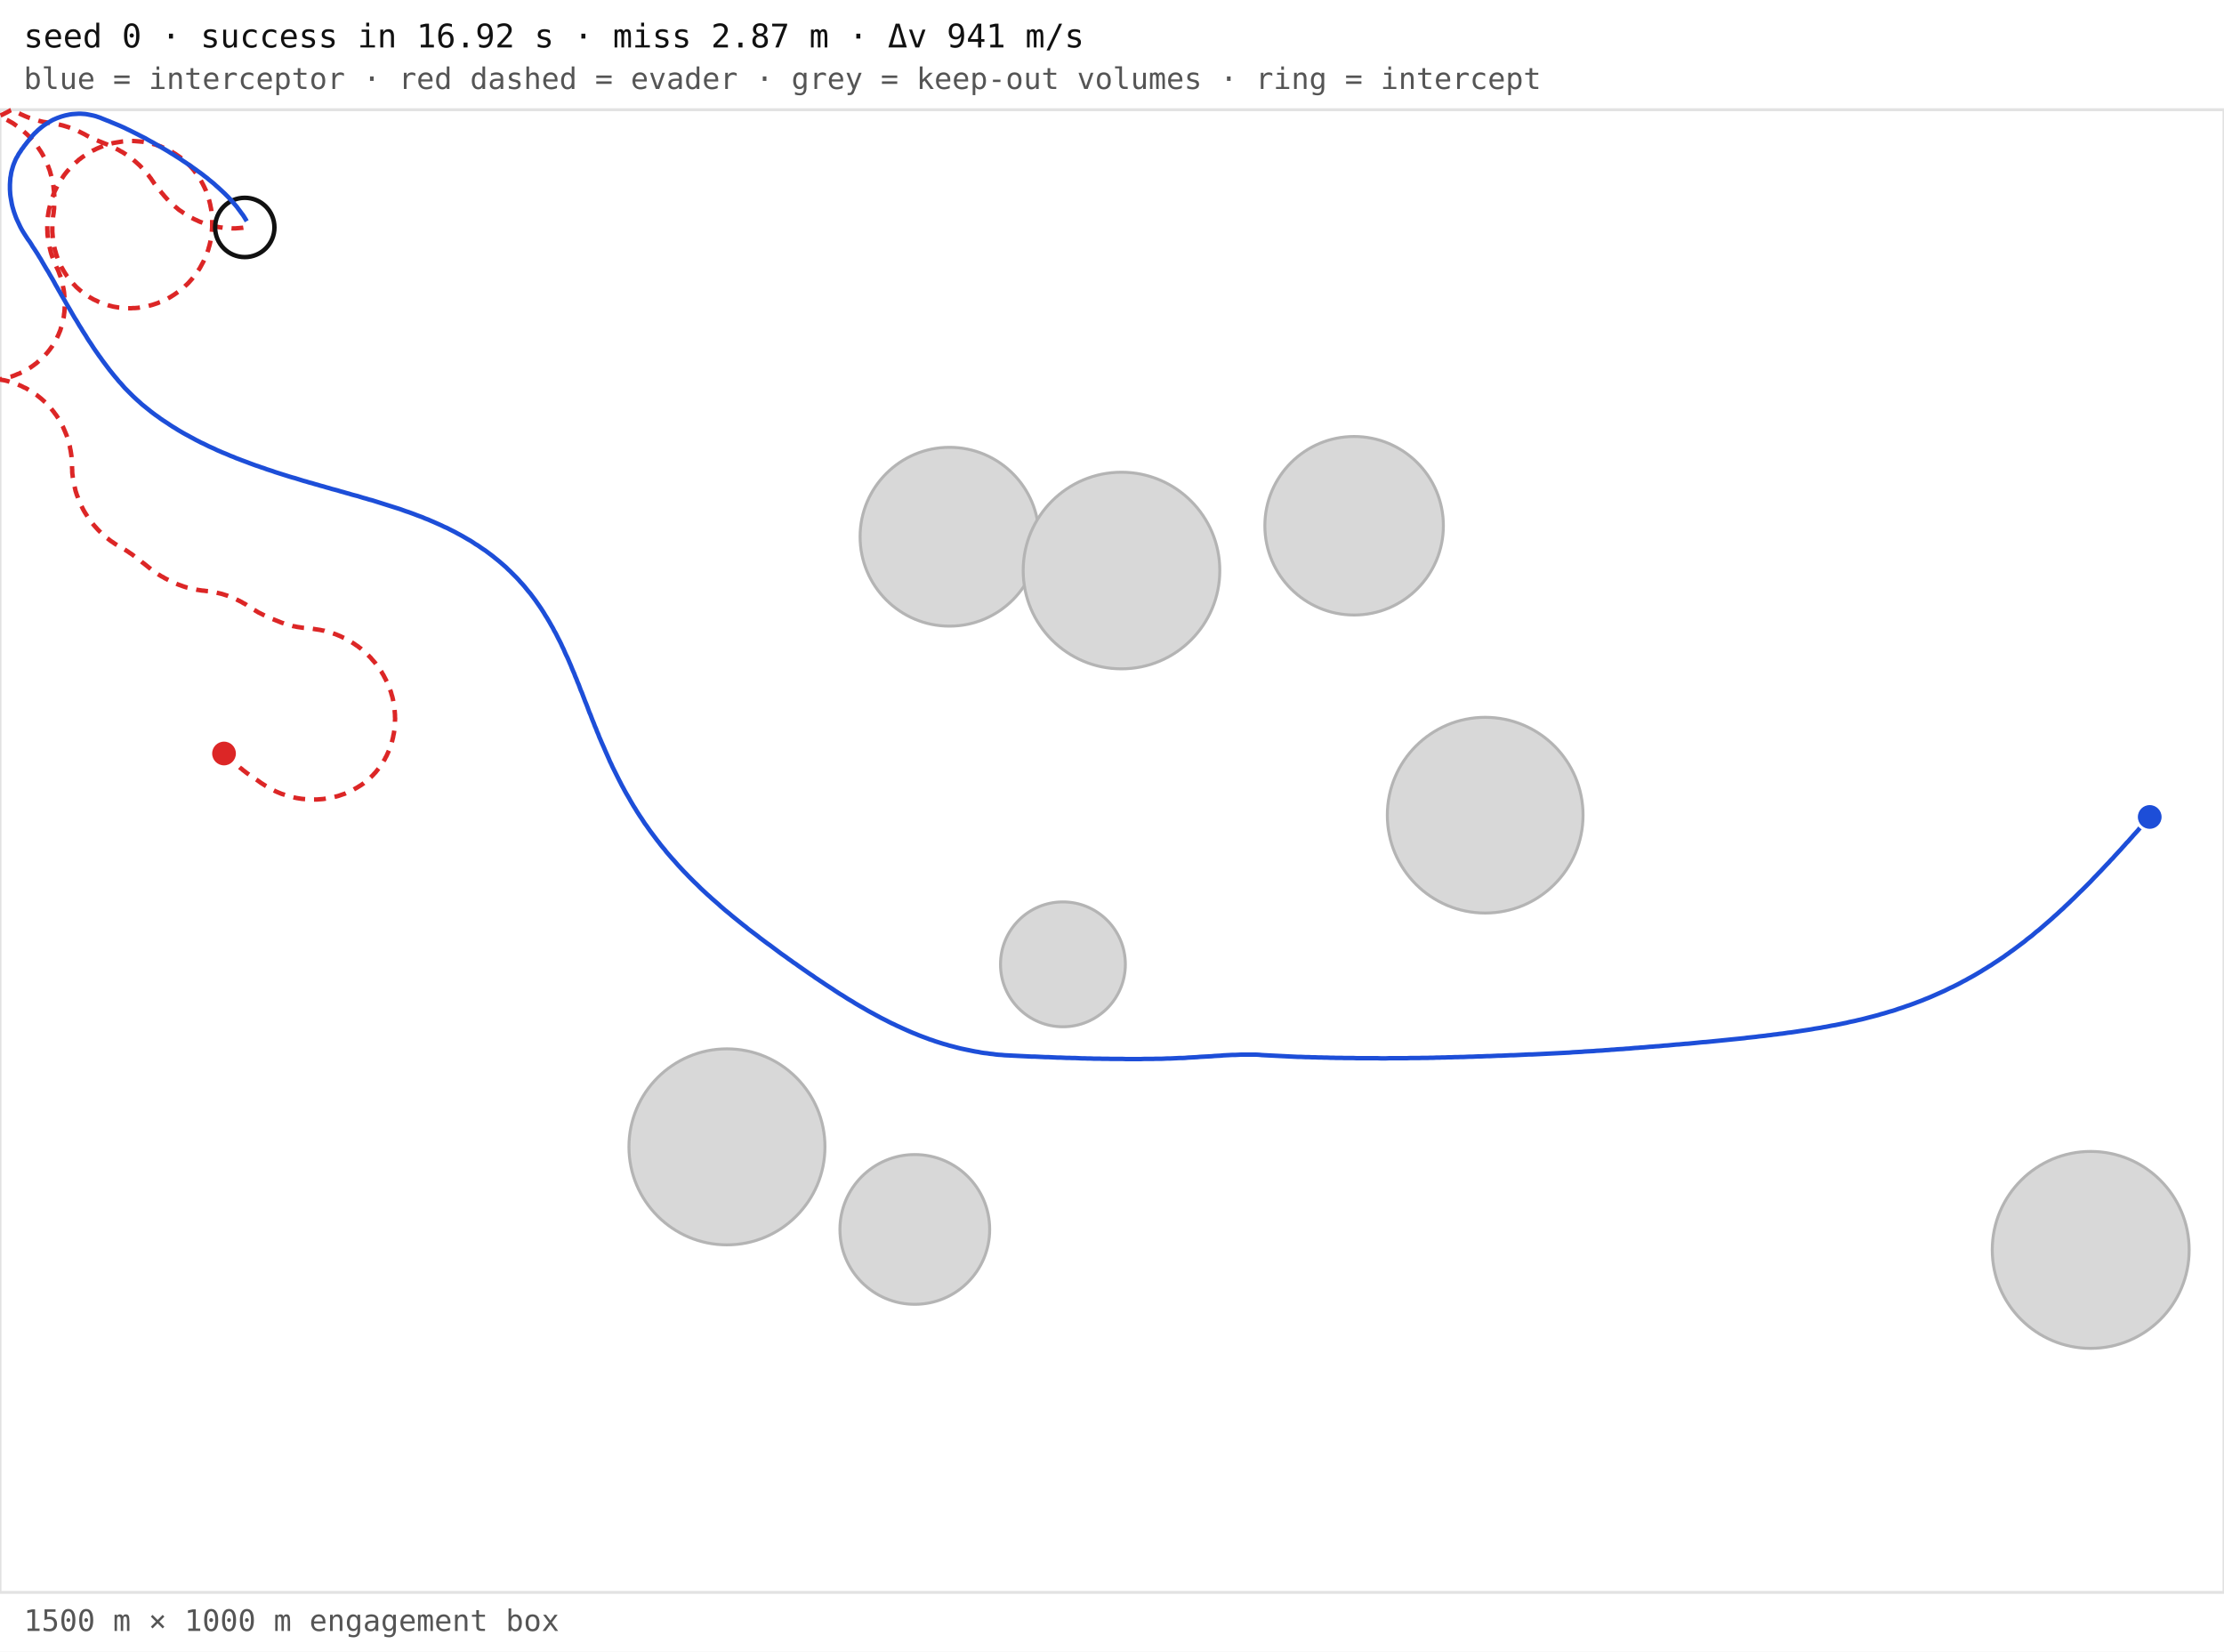
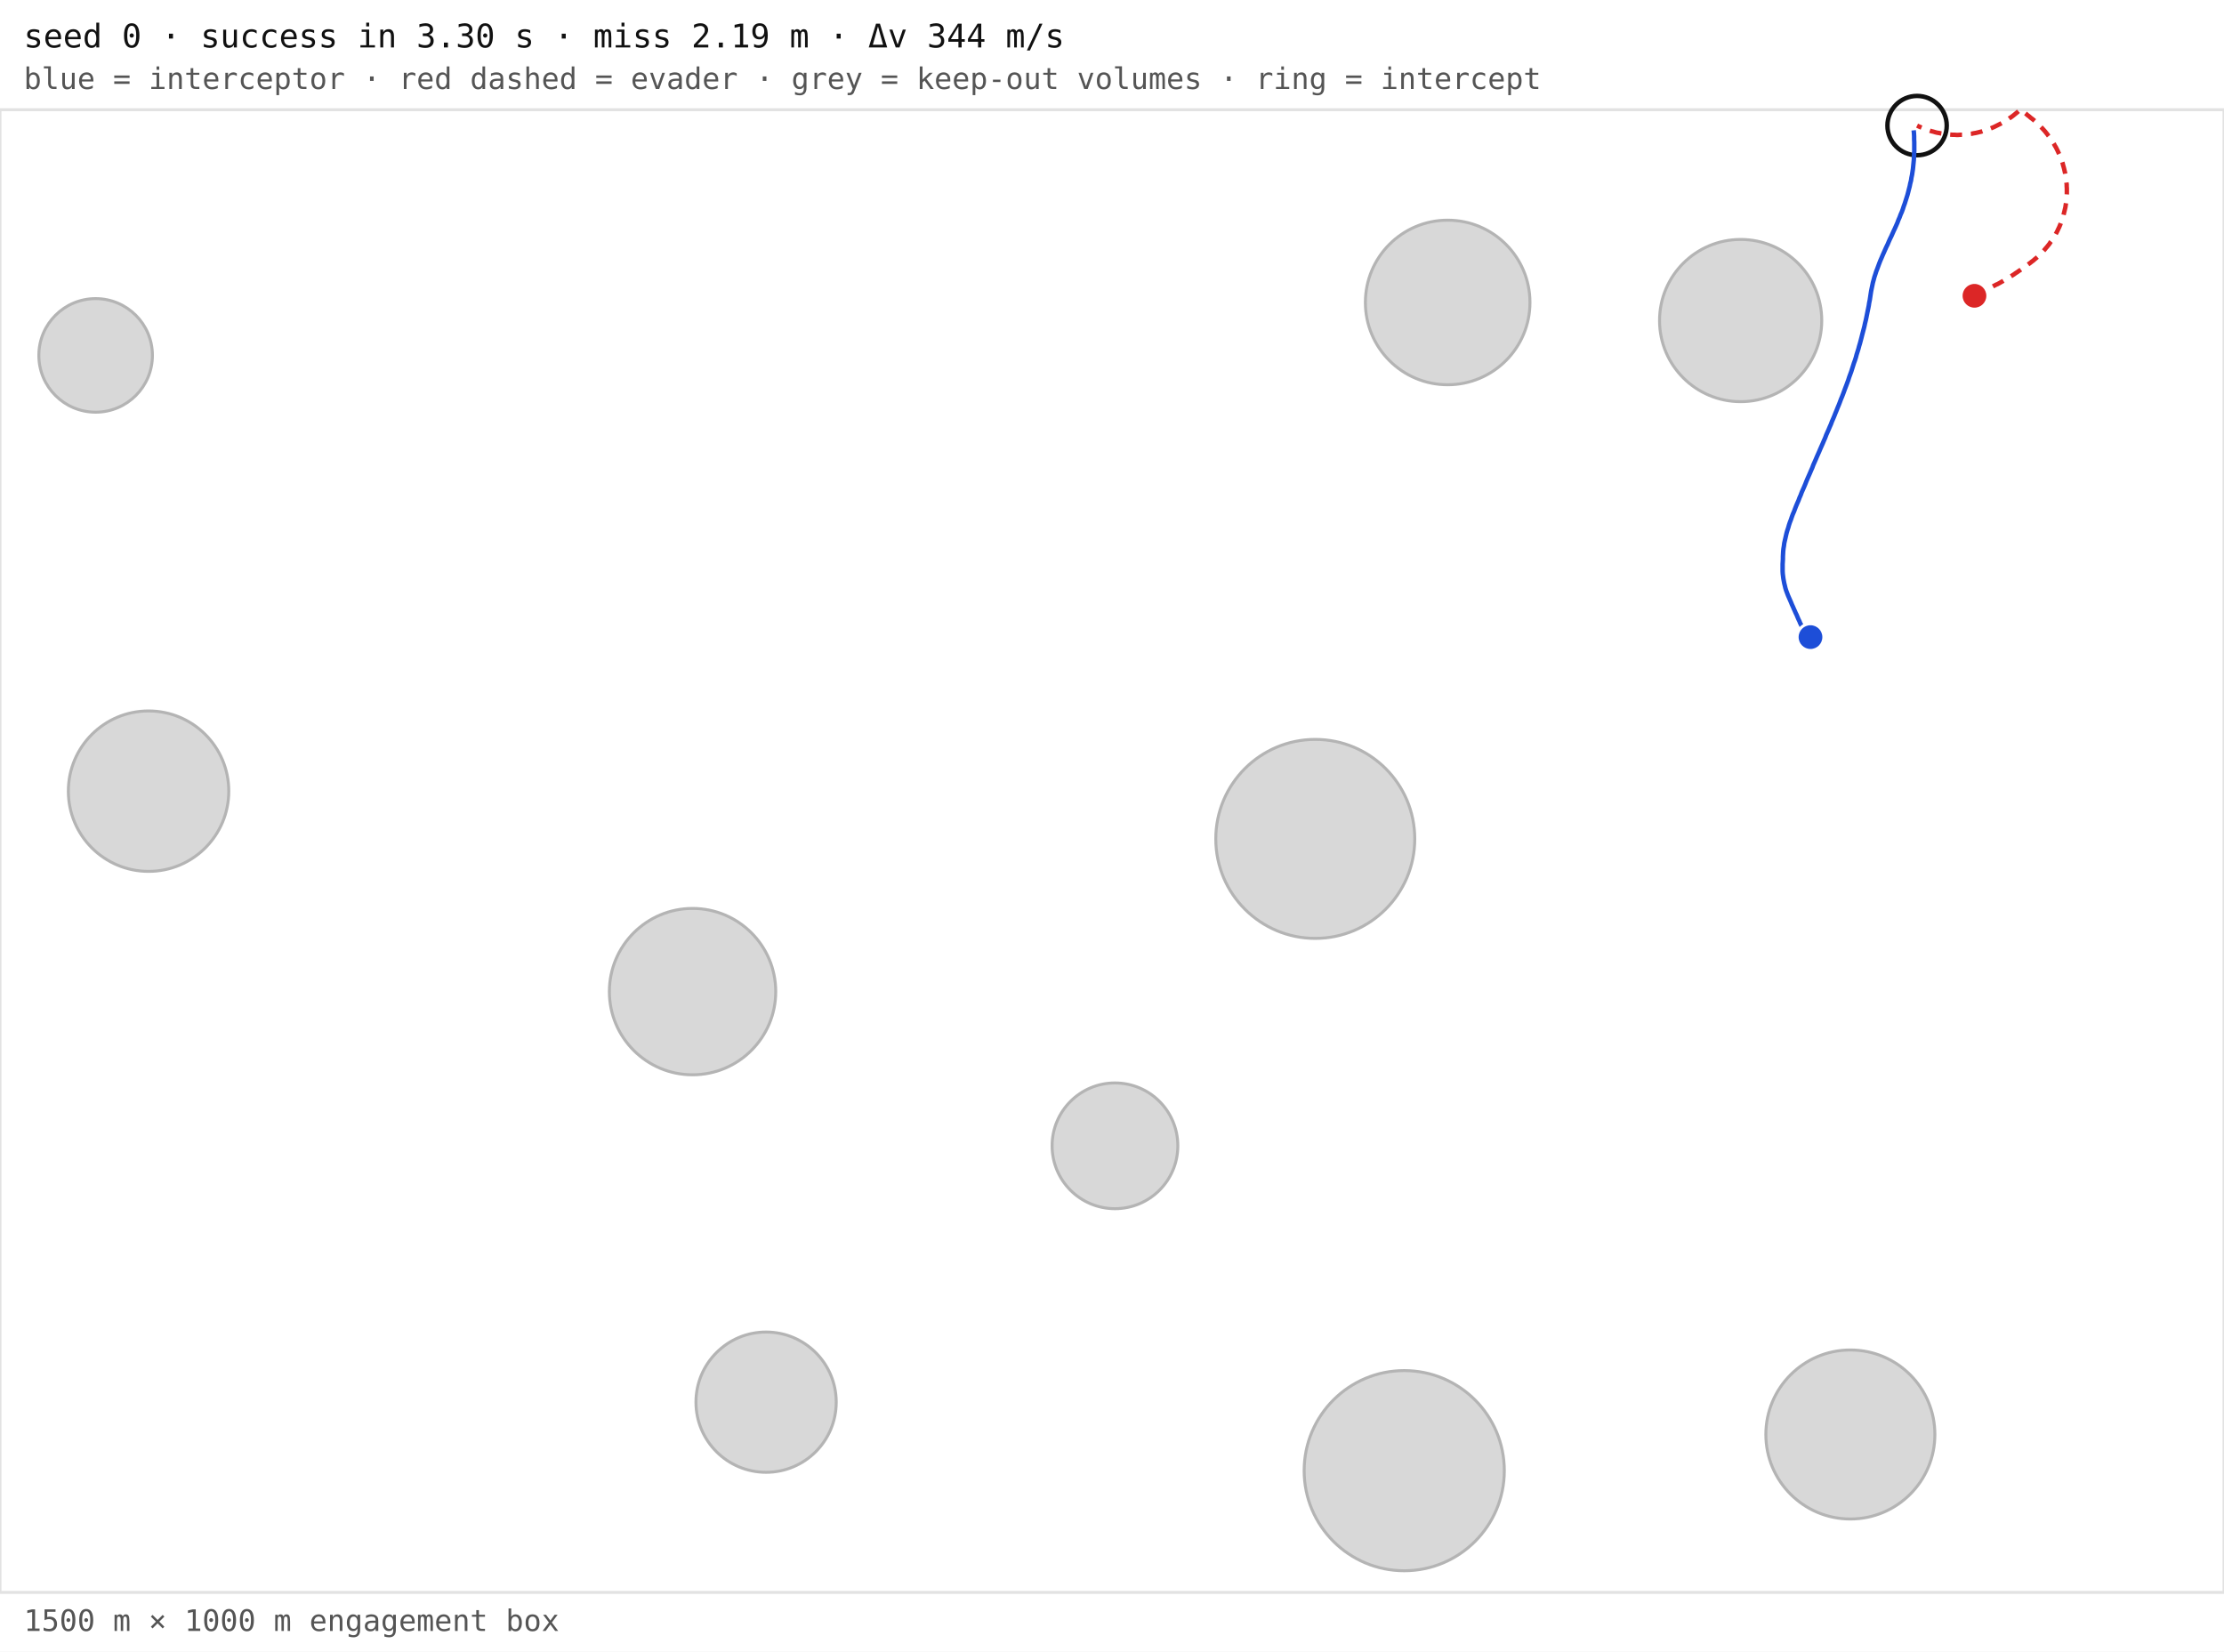
<svg xmlns="http://www.w3.org/2000/svg" viewBox="0 0 1500 1114" width="1500" height="1114" role="img">
  <rect width="1500" height="1114" fill="#ffffff" />
-   <text font-family="ui-monospace, SFMono-Regular, Menlo, Consolas, monospace" font-size="22" fill="#111111" x="16" y="32">seed 0 · success in 16.92 s · miss 2.87 m · Δv 941 m/s</text>
+   <text font-family="ui-monospace, SFMono-Regular, Menlo, Consolas, monospace" font-size="22" fill="#111111" x="16" y="32">seed 0 · success in 3.30 s · miss 2.19 m · Δv 344 m/s</text>
  <text font-family="ui-monospace, SFMono-Regular, Menlo, Consolas, monospace" font-size="20" fill="#555555" x="16" y="60">blue = interceptor · red dashed = evader · grey = keep-out volumes · ring = intercept</text>
  <text font-family="ui-monospace, SFMono-Regular, Menlo, Consolas, monospace" font-size="20" fill="#555555" x="16" y="1100">1500 m × 1000 m engagement box</text>
  <g transform="translate(0 74)">
    <rect width="1500" height="1000" fill="#ffffff" stroke="#e2e2e2" stroke-width="2" />
-     <circle fill="#d8d8d8" stroke="#b4b4b4" stroke-width="2" cx="640.4" cy="288.0" r="60.3" />
-     <circle fill="#d8d8d8" stroke="#b4b4b4" stroke-width="2" cx="617.0" cy="755.2" r="50.5" />
-     <circle fill="#d8d8d8" stroke="#b4b4b4" stroke-width="2" cx="716.9" cy="576.4" r="42.1" />
-     <circle fill="#d8d8d8" stroke="#b4b4b4" stroke-width="2" cx="756.4" cy="310.8" r="66.3" />
-     <circle fill="#d8d8d8" stroke="#b4b4b4" stroke-width="2" cx="913.3" cy="280.6" r="60.2" />
-     <circle fill="#d8d8d8" stroke="#b4b4b4" stroke-width="2" cx="1410.1" cy="769.0" r="66.4" />
-     <circle fill="#d8d8d8" stroke="#b4b4b4" stroke-width="2" cx="490.3" cy="699.5" r="66.1" />
-     <circle fill="#d8d8d8" stroke="#b4b4b4" stroke-width="2" cx="1001.7" cy="475.8" r="66.0" />
-     <polyline fill="none" stroke="#dc2626" stroke-width="3" stroke-dasharray="8 6" points="151.1,434.2 152.0,435.0 153.0,435.8 154.0,436.7 155.0,437.6 156.0,438.4 157.0,439.3 158.0,440.2 159.0,441.1 159.9,442.0 160.9,442.9 161.9,443.8 163.0,444.6 164.0,445.5 165.1,446.3 166.1,447.1 167.2,447.9 168.3,448.7 169.4,449.4 170.5,450.2 171.6,451.0 172.7,451.7 173.8,452.4 174.9,453.2 176.0,454.0 177.1,454.7 178.2,455.4 179.3,456.1 180.5,456.8 181.6,457.5 182.8,458.1 183.9,458.7 185.1,459.3 186.3,459.9 187.5,460.4 188.7,460.9 189.9,461.4 191.2,461.8 192.4,462.2 193.6,462.6 194.9,463.0 196.1,463.3 197.4,463.6 198.6,463.9 199.9,464.2 201.1,464.4 202.4,464.6 203.7,464.8 205.0,464.9 206.3,465.0 207.6,465.1 208.9,465.2 210.1,465.2 211.4,465.2 212.7,465.2 214.0,465.2 215.3,465.1 216.6,465.0 217.9,464.9 219.2,464.7 220.4,464.5 221.7,464.3 223.0,464.1 224.2,463.8 225.4,463.5 226.7,463.2 227.9,462.9 229.1,462.5 230.2,462.1 231.4,461.7 232.6,461.3 233.7,460.8 234.9,460.3 236.0,459.8 237.1,459.3 238.2,458.7 239.2,458.1 240.3,457.5 241.3,456.9 242.4,456.2 243.4,455.6 244.4,454.9 245.4,454.2 246.3,453.4 247.3,452.7 248.2,451.9 249.1,451.1 250.0,450.3 250.8,449.5 251.7,448.6 252.5,447.7 253.3,446.9 254.0,446.0 254.8,445.0 255.5,444.1 256.2,443.1 256.9,442.2 257.6,441.2 258.2,440.2 258.8,439.2 259.5,438.1 260.0,437.0 260.6,436.0 261.1,434.9 261.6,433.8 262.1,432.7 262.6,431.5 263.0,430.4 263.4,429.2 263.8,428.1 264.2,426.9 264.5,425.7 264.8,424.5 265.1,423.3 265.3,422.1 265.6,420.8 265.8,419.6 266.0,418.3 266.1,417.1 266.2,415.8 266.3,414.5 266.4,413.3 266.4,412.0 266.5,410.7 266.4,409.4 266.4,408.2 266.3,406.9 266.2,405.6 266.1,404.4 266.0,403.1 265.8,401.8 265.6,400.6 265.3,399.3 265.1,398.1 264.8,396.8 264.5,395.6 264.1,394.4 263.8,393.2 263.4,392.0 262.9,390.7 262.5,389.5 262.0,388.3 261.5,387.2 261.0,386.0 260.4,384.8 259.8,383.6 259.2,382.5 258.6,381.3 257.9,380.2 257.3,379.1 256.5,378.0 255.8,376.9 255.1,375.8 254.3,374.8 253.5,373.7 252.7,372.7 251.8,371.7 250.9,370.7 250.1,369.7 249.2,368.8 248.2,367.8 247.3,366.9 246.3,366.0 245.3,365.1 244.3,364.3 243.3,363.4 242.2,362.6 241.2,361.8 240.1,361.1 239.0,360.3 237.9,359.6 236.8,358.9 235.7,358.2 234.5,357.6 233.4,356.9 232.2,356.3 231.0,355.8 229.8,355.2 228.6,354.7 227.4,354.2 226.2,353.7 224.9,353.3 223.7,352.9 222.5,352.5 221.2,352.1 219.9,351.8 218.7,351.4 217.4,351.2 216.1,350.9 214.8,350.7 213.5,350.5 212.2,350.3 210.9,350.1 209.5,350.0 208.2,349.8 206.9,349.7 205.6,349.5 204.2,349.4 202.9,349.2 201.6,349.0 200.3,348.8 199.0,348.5 197.7,348.3 196.4,347.9 195.1,347.6 193.8,347.2 192.6,346.9 191.3,346.4 190.0,346.0 188.8,345.5 187.6,345.0 186.3,344.5 185.1,344.0 183.8,343.5 182.6,343.0 181.4,342.5 180.2,342.0 179.0,341.4 177.8,340.8 176.6,340.2 175.4,339.6 174.2,339.0 173.1,338.3 171.9,337.6 170.8,337.0 169.6,336.2 168.5,335.5 167.4,334.8 166.3,334.0 165.2,333.3 164.0,332.7 162.9,332.0 161.7,331.4 160.5,330.8 159.3,330.2 158.1,329.7 156.9,329.1 155.7,328.6 154.4,328.2 153.2,327.7 151.9,327.3 150.7,326.9 149.4,326.5 148.1,326.2 146.8,325.9 145.5,325.6 144.2,325.3 142.9,325.1 141.6,324.9 140.3,324.7 139.0,324.6 137.6,324.4 136.3,324.3 135.0,324.1 133.7,323.9 132.4,323.7 131.0,323.4 129.7,323.2 128.5,322.9 127.2,322.5 125.9,322.2 124.6,321.8 123.4,321.4 122.1,320.9 120.9,320.5 119.6,320.0 118.4,319.5 117.2,318.9 116.0,318.4 114.8,317.8 113.6,317.2 112.4,316.6 111.2,316.0 110.1,315.3 108.9,314.7 107.8,314.0 106.6,313.3 105.5,312.6 104.4,311.8 103.3,311.0 102.3,310.3 101.2,309.4 100.2,308.6 99.1,307.7 98.1,306.9 97.1,306.1 96.0,305.3 95.0,304.4 93.9,303.6 92.9,302.8 91.8,302.0 90.7,301.2 89.7,300.4 88.6,299.6 87.5,298.9 86.4,298.1 85.3,297.4 84.2,296.7 83.0,296.0 81.9,295.3 80.7,294.6 79.5,294.0 78.4,293.3 77.3,292.6 76.2,291.8 75.1,291.1 74.0,290.3 73.0,289.5 71.9,288.7 70.9,287.8 69.9,286.9 68.9,286.1 67.9,285.1 67.0,284.2 66.1,283.3 65.2,282.3 64.3,281.3 63.4,280.3 62.6,279.3 61.8,278.3 61.0,277.2 60.2,276.1 59.4,275.0 58.7,273.9 58.0,272.8 57.3,271.7 56.6,270.5 56.0,269.4 55.4,268.2 54.8,267.0 54.2,265.8 53.7,264.6 53.2,263.4 52.7,262.2 52.3,260.9 51.8,259.7 51.4,258.4 51.0,257.2 50.7,255.9 50.4,254.6 50.1,253.3 49.8,252.0 49.5,250.7 49.3,249.5 49.1,248.2 49.0,246.9 48.8,245.6 48.7,244.3 48.7,242.9 48.6,241.6 48.6,240.3 48.5,239.0 48.5,237.6 48.4,236.3 48.3,235.0 48.2,233.7 48.0,232.3 47.8,231.0 47.6,229.7 47.3,228.4 47.1,227.1 46.7,225.9 46.4,224.6 46.1,223.3 45.7,222.1 45.3,220.8 44.9,219.6 44.4,218.4 43.9,217.2 43.4,216.0 42.9,214.9 42.4,213.7 41.8,212.6 41.2,211.4 40.6,210.3 39.9,209.2 39.3,208.1 38.6,207.1 37.9,206.0 37.1,205.0 36.4,204.0 35.6,203.0 34.8,202.0 34.0,201.0 33.1,200.1 32.3,199.1 31.4,198.2 30.5,197.3 29.6,196.5 28.6,195.6 27.7,194.8 26.7,194.0 25.7,193.2 24.7,192.4 23.6,191.7 22.6,191.0 21.5,190.3 20.5,189.6 19.4,189.0 18.3,188.3 17.2,187.7 16.0,187.2 14.9,186.6 13.8,186.1 12.6,185.6 11.4,185.1 10.2,184.7 9.0,184.3 7.8,183.9 6.6,183.5 5.4,183.1 4.2,182.8 3.0,182.5 1.7,182.3 0.5,182.1 0.0,181.8 1.2,181.6 2.5,181.4 3.7,181.1 4.9,180.8 6.1,180.4 7.3,180.1 8.5,179.7 9.6,179.3 10.8,178.8 11.9,178.3 13.1,177.9 14.2,177.3 15.3,176.8 16.4,176.2 17.5,175.7 18.5,175.1 19.6,174.4 20.6,173.8 21.6,173.1 22.6,172.4 23.5,171.7 24.5,171.0 25.4,170.2 26.3,169.4 27.2,168.7 28.1,167.8 29.0,167.0 29.8,166.2 30.6,165.3 31.4,164.4 32.2,163.5 32.9,162.6 33.6,161.7 34.3,160.7 35.0,159.8 35.6,158.8 36.3,157.8 36.9,156.8 37.4,155.8 38.0,154.7 38.5,153.7 39.0,152.6 39.5,151.6 39.9,150.5 40.4,149.4 40.8,148.3 41.1,147.2 41.5,146.1 41.8,144.9 42.1,143.8 42.4,142.6 42.6,141.5 42.9,140.3 43.1,139.1 43.2,137.9 43.4,136.7 43.5,135.5 43.6,134.3 43.6,133.1 43.7,131.9 43.7,130.6 43.7,129.4 43.6,128.1 43.5,126.8 43.4,125.6 43.3,124.3 43.2,123.1 43.0,121.8 42.8,120.6 42.5,119.3 42.3,118.1 42.0,116.9 41.7,115.7 41.3,114.5 41.0,113.2 40.6,112.0 40.1,110.8 39.7,109.6 39.2,108.4 38.7,107.3 38.1,106.1 37.6,104.9 37.0,103.7 36.5,102.4 36.0,101.2 35.6,100.0 35.1,98.7 34.7,97.5 34.3,96.2 34.0,95.0 33.7,93.7 33.4,92.4 33.1,91.1 32.8,89.9 32.6,88.6 32.4,87.3 32.3,86.0 32.1,84.7 32.0,83.4 32.0,82.1 31.9,80.8 31.9,79.6 31.9,78.3 31.9,77.0 32.0,75.7 32.1,74.4 32.2,73.1 32.3,71.8 32.5,70.5 32.7,69.3 32.9,68.0 33.2,66.7 33.5,65.5 33.8,64.2 34.1,63.0 34.4,61.8 34.8,60.6 35.2,59.3 35.7,58.2 36.1,57.0 36.6,55.8 37.1,54.6 37.7,53.5 38.2,52.4 38.8,51.2 39.4,50.1 40.0,49.1 40.7,48.0 41.4,46.9 42.1,45.9 42.8,44.8 43.5,43.8 44.3,42.8 45.1,41.8 45.9,40.9 46.8,39.9 47.6,39.0 48.5,38.1 49.4,37.2 50.3,36.3 51.2,35.5 52.2,34.7 53.1,33.8 54.1,33.1 55.1,32.3 56.1,31.6 57.2,30.9 58.2,30.2 59.3,29.5 60.3,28.8 61.4,28.2 62.5,27.6 63.7,27.1 64.8,26.5 65.9,26.0 67.1,25.5 68.3,25.0 69.4,24.6 70.6,24.1 71.8,23.8 73.0,23.4 74.2,23.0 75.4,22.7 76.7,22.4 77.9,22.2 79.1,22.0 80.3,21.8 81.6,21.6 82.8,21.4 84.0,21.3 85.2,21.2 86.5,21.2 87.7,21.1 88.9,21.1 90.1,21.1 91.4,21.2 92.6,21.3 93.8,21.4 95.0,21.5 96.2,21.6 97.4,21.8 98.7,22.0 99.9,22.3 101.1,22.5 102.3,22.8 103.5,23.2 104.7,23.5 105.8,23.9 107.0,24.3 108.2,24.7 109.3,25.2 110.5,25.7 111.6,26.2 112.7,26.7 113.8,27.3 114.9,27.8 116.0,28.4 117.0,29.1 118.1,29.7 119.1,30.4 120.1,31.1 121.1,31.8 122.1,32.5 123.1,33.3 124.0,34.1 124.9,34.9 125.8,35.7 126.7,36.5 127.6,37.4 128.4,38.2 129.2,39.1 130.0,40.0 130.8,40.9 131.5,41.9 132.2,42.8 132.9,43.8 133.6,44.8 134.3,45.8 134.9,46.8 135.5,47.8 136.1,48.9 136.7,50.0 137.2,51.0 137.8,52.2 138.3,53.3 138.8,54.4 139.2,55.6 139.7,56.7 140.1,57.9 140.5,59.1 140.8,60.3 141.2,61.5 141.5,62.8 141.8,64.0 142.0,65.2 142.3,66.5 142.5,67.8 142.6,69.0 142.8,70.3 142.9,71.6 143.0,72.9 143.1,74.1 143.1,75.4 143.1,76.7 143.1,78.0 143.1,79.3 143.0,80.6 142.9,81.8 142.8,83.1 142.6,84.4 142.5,85.6 142.3,86.9 142.0,88.2 141.8,89.4 141.5,90.6 141.2,91.8 140.8,93.1 140.5,94.3 140.1,95.4 139.7,96.6 139.2,97.8 138.8,99.0 138.3,100.1 137.7,101.3 137.2,102.4 136.6,103.5 136.0,104.6 135.4,105.7 134.8,106.8 134.1,107.9 133.4,108.9 132.7,110.0 132.0,111.0 131.2,112.0 130.4,113.0 129.6,114.0 128.8,114.9 127.9,115.9 127.1,116.8 126.2,117.7 125.3,118.5 124.4,119.4 123.4,120.2 122.5,121.0 121.5,121.8 120.5,122.6 119.5,123.3 118.5,124.0 117.5,124.7 116.4,125.4 115.3,126.1 114.3,126.7 113.2,127.3 112.1,127.9 110.9,128.4 109.8,129.0 108.7,129.5 107.5,129.9 106.4,130.4 105.2,130.8 104.0,131.2 102.8,131.6 101.7,131.9 100.5,132.2 99.3,132.5 98.0,132.8 96.8,133.0 95.6,133.2 94.4,133.4 93.2,133.6 92.0,133.7 90.8,133.8 89.6,133.8 88.4,133.9 87.2,133.9 86.0,133.9 84.8,133.8 83.6,133.8 82.4,133.7 81.2,133.5 80.0,133.4 78.8,133.2 77.6,133.0 76.4,132.8 75.3,132.5 74.1,132.2 73.0,131.9 71.8,131.5 70.7,131.2 69.6,130.8 68.4,130.4 67.3,129.9 66.2,129.4 65.2,128.9 64.1,128.4 63.0,127.9 62.0,127.3 60.9,126.7 59.9,126.1 58.9,125.4 57.9,124.8 56.9,124.1 56.0,123.4 55.0,122.6 54.1,121.9 53.2,121.1 52.3,120.3 51.4,119.5 50.6,118.6 49.8,117.8 49.0,116.9 48.2,116.0 47.4,115.1 46.7,114.2 45.9,113.2 45.2,112.3 44.6,111.3 43.9,110.3 43.3,109.3 42.7,108.3 42.1,107.2 41.5,106.2 41.0,105.1 40.5,104.0 40.0,102.9 39.5,101.8 39.0,100.6 38.6,99.5 38.2,98.3 37.8,97.1 37.5,95.9 37.1,94.7 36.8,93.5 36.6,92.3 36.3,91.1 36.1,89.8 35.9,88.6 35.7,87.3 35.6,86.1 35.5,84.8 35.4,83.6 35.3,82.3 35.3,81.0 35.3,79.8 35.3,78.5 35.4,77.2 35.4,75.9 35.5,74.6 35.7,73.3 35.8,72.0 36.0,70.7 36.2,69.4 36.3,68.1 36.5,66.7 36.5,65.4 36.6,64.1 36.7,62.8 36.7,61.4 36.7,60.1 36.6,58.8 36.6,57.4 36.5,56.1 36.4,54.8 36.2,53.4 36.1,52.1 35.9,50.8 35.7,49.5 35.4,48.2 35.1,46.9 34.8,45.6 34.5,44.4 34.1,43.1 33.8,41.9 33.4,40.6 32.9,39.4 32.5,38.2 32.0,37.0 31.5,35.8 30.9,34.6 30.4,33.4 29.8,32.2 29.2,31.1 28.6,30.0 27.9,28.8 27.2,27.7 26.5,26.7 25.8,25.6 25.1,24.5 24.3,23.5 23.5,22.5 22.7,21.5 21.9,20.5 21.0,19.6 20.2,18.6 19.3,17.7 18.4,16.8 17.4,15.9 16.5,15.1 15.5,14.2 14.5,13.4 13.5,12.6 12.5,11.8 11.4,11.0 10.4,10.3 9.3,9.5 8.2,8.8 7.1,8.2 5.9,7.5 4.8,6.9 3.6,6.3 2.4,5.7 1.2,5.1 0.0,4.6 0.0,4.0 1.2,3.5 2.4,2.9 3.6,2.3 4.8,1.7 5.9,1.1 7.1,0.4 8.2,0.0 9.4,0.7 10.6,1.3 11.7,1.9 13.0,2.5 14.1,3.1 15.3,3.6 16.6,4.2 17.8,4.7 19.0,5.2 20.3,5.6 21.5,6.1 22.8,6.5 24.1,6.9 25.4,7.2 26.7,7.6 27.9,7.9 29.2,8.2 30.6,8.4 31.9,8.6 33.2,8.8 34.5,9.0 35.8,9.2 37.1,9.4 38.4,9.7 39.8,10.0 41.0,10.3 42.3,10.6 43.6,11.0 44.9,11.4 46.2,11.8 47.4,12.2 48.7,12.7 49.9,13.2 51.1,13.7 52.3,14.2 53.5,14.8 54.7,15.4 55.9,16.0 57.1,16.6 58.3,17.3 59.4,17.9 60.6,18.5 61.8,19.1 63.0,19.6 64.2,20.2 65.5,20.7 66.7,21.2 68.0,21.7 69.2,22.2 70.4,22.7 71.7,23.2 72.9,23.7 74.1,24.3 75.3,24.9 76.5,25.4 77.7,26.0 78.9,26.6 80.1,27.2 81.2,27.9 82.4,28.5 83.5,29.2 84.6,29.9 85.7,30.7 86.8,31.4 87.9,32.2 89.0,33.0 90.0,33.9 91.0,34.7 92.0,35.6 93.0,36.5 94.0,37.4 94.9,38.3 95.8,39.3 96.7,40.2 97.6,41.2 98.5,42.2 99.3,43.3 100.2,44.3 101.0,45.4 101.8,46.4 102.5,47.5 103.3,48.6 104.0,49.7 104.8,50.8 105.6,51.9 106.5,52.9 107.3,53.9 108.2,54.9 109.0,56.0 109.9,57.0 110.7,58.0 111.6,59.0 112.5,60.0 113.4,61.0 114.3,61.9 115.3,62.9 116.3,63.8 117.3,64.6 118.3,65.5 119.3,66.3 120.3,67.2 121.4,68.0 122.5,68.7 123.6,69.5 124.7,70.2 125.8,70.9 126.9,71.6 128.1,72.3 129.2,72.9 130.4,73.5 131.6,74.1 132.8,74.6 134.0,75.2 135.2,75.7 136.4,76.1 137.7,76.6 138.9,77.0 140.1,77.4 141.4,77.8 142.6,78.1 143.8,78.4 145.1,78.7 146.3,78.9 147.6,79.2 148.9,79.4 150.1,79.5 151.4,79.7 152.6,79.8 153.9,79.9 155.2,79.9 156.4,80.0 157.7,80.0 159.0,80.0 160.2,79.9 161.5,79.8 162.7,79.7 163.9,79.6 165.1,79.4" />
-     <circle fill="#dc2626" stroke="#ffffff" stroke-width="2" cx="151.1" cy="434.2" r="9.0" />
-     <circle fill="none" stroke="#111111" stroke-width="3" cx="165.1" cy="79.4" r="20.0" />
-     <polyline fill="none" stroke="#1d4ed8" stroke-width="3" points="1449.9,477.0 1449.3,477.7 1448.6,478.5 1447.9,479.3 1447.2,480.1 1446.4,481.0 1445.6,481.9 1444.7,482.8 1443.9,483.8 1442.9,484.9 1442.0,486.0 1441.0,487.1 1440.0,488.2 1438.9,489.4 1437.8,490.7 1436.6,492.0 1435.5,493.3 1434.2,494.6 1433.0,496.0 1431.7,497.4 1430.4,498.9 1429.0,500.4 1427.7,501.8 1426.3,503.3 1425.0,504.8 1423.6,506.2 1422.3,507.7 1420.9,509.1 1419.5,510.6 1418.2,512.0 1416.8,513.5 1415.4,514.9 1414.0,516.4 1412.6,517.8 1411.3,519.2 1409.9,520.7 1408.5,522.1 1407.1,523.5 1405.7,524.9 1404.3,526.3 1402.8,527.7 1401.4,529.1 1400.0,530.5 1398.6,531.9 1397.1,533.3 1395.7,534.7 1394.3,536.0 1392.8,537.4 1391.4,538.8 1389.9,540.1 1388.4,541.5 1387.0,542.8 1385.5,544.1 1384.0,545.5 1382.5,546.8 1381.0,548.1 1379.5,549.4 1378.0,550.7 1376.5,552.0 1375.0,553.3 1373.4,554.5 1371.9,555.8 1370.4,557.1 1368.8,558.3 1367.2,559.5 1365.7,560.8 1364.1,562.0 1362.5,563.2 1360.9,564.4 1359.3,565.6 1357.7,566.8 1356.1,567.9 1354.5,569.1 1352.9,570.2 1351.3,571.4 1349.6,572.5 1348.0,573.6 1346.3,574.7 1344.6,575.8 1343.0,576.9 1341.3,577.9 1339.6,579.0 1337.9,580.0 1336.2,581.1 1334.5,582.1 1332.8,583.1 1331.1,584.1 1329.3,585.1 1327.6,586.0 1325.9,587.0 1324.1,587.9 1322.3,588.9 1320.6,589.8 1318.8,590.7 1317.0,591.6 1315.2,592.4 1313.4,593.3 1311.6,594.2 1309.8,595.0 1308.0,595.8 1306.2,596.6 1304.4,597.4 1302.6,598.2 1300.7,599.0 1298.9,599.7 1297.0,600.5 1295.2,601.2 1293.3,601.9 1291.5,602.6 1289.6,603.3 1287.7,604.0 1285.8,604.6 1283.9,605.3 1282.1,605.9 1280.2,606.5 1278.3,607.2 1276.4,607.8 1274.5,608.3 1272.6,608.9 1270.6,609.5 1268.7,610.0 1266.8,610.6 1264.9,611.1 1263.0,611.6 1261.0,612.1 1259.1,612.6 1257.2,613.1 1255.2,613.6 1253.3,614.0 1251.3,614.5 1249.4,614.9 1247.4,615.3 1245.5,615.8 1243.5,616.2 1241.6,616.6 1239.6,617.0 1237.7,617.4 1235.7,617.7 1233.7,618.1 1231.8,618.5 1229.8,618.8 1227.9,619.2 1225.9,619.5 1223.9,619.8 1221.9,620.2 1220.0,620.5 1218.0,620.8 1216.0,621.1 1214.0,621.4 1212.1,621.7 1210.1,622.0 1208.1,622.3 1206.1,622.5 1204.2,622.8 1202.2,623.1 1200.2,623.3 1198.2,623.6 1196.2,623.8 1194.3,624.1 1192.3,624.3 1190.3,624.6 1188.3,624.8 1186.3,625.0 1184.3,625.3 1182.3,625.5 1180.4,625.7 1178.4,625.9 1176.4,626.2 1174.4,626.4 1172.4,626.6 1170.4,626.8 1168.4,627.0 1166.4,627.2 1164.5,627.4 1162.5,627.6 1160.5,627.8 1158.5,628.0 1156.5,628.2 1154.5,628.4 1152.5,628.6 1150.5,628.8 1148.5,628.9 1146.5,629.1 1144.6,629.3 1142.6,629.5 1140.6,629.7 1138.6,629.9 1136.6,630.0 1134.6,630.2 1132.6,630.4 1130.6,630.5 1128.6,630.7 1126.6,630.9 1124.6,631.1 1122.6,631.2 1120.7,631.4 1118.7,631.6 1116.7,631.7 1114.7,631.9 1112.7,632.0 1110.7,632.2 1108.7,632.4 1106.7,632.5 1104.7,632.7 1102.7,632.8 1100.7,633.0 1098.7,633.2 1096.7,633.3 1094.7,633.5 1092.7,633.6 1090.8,633.7 1088.8,633.9 1086.8,634.0 1084.8,634.2 1082.8,634.3 1080.8,634.5 1078.8,634.6 1076.8,634.7 1074.8,634.9 1072.8,635.0 1070.8,635.1 1068.8,635.2 1066.8,635.4 1064.8,635.5 1062.8,635.6 1060.8,635.7 1058.8,635.9 1056.8,636.0 1054.8,636.1 1052.8,636.2 1050.9,636.3 1048.9,636.4 1046.9,636.5 1044.9,636.6 1042.9,636.7 1040.9,636.8 1038.9,636.9 1036.9,637.0 1034.9,637.1 1032.9,637.2 1030.9,637.2 1028.9,637.3 1026.9,637.4 1024.9,637.5 1022.9,637.6 1020.9,637.7 1018.9,637.7 1016.9,637.8 1014.9,637.9 1012.9,638.0 1010.9,638.0 1008.9,638.1 1006.9,638.2 1004.9,638.3 1002.9,638.3 1000.9,638.4 998.9,638.5 996.9,638.5 994.9,638.6 992.9,638.7 990.9,638.7 988.9,638.8 986.9,638.9 984.9,638.9 982.9,639.0 980.9,639.0 978.9,639.1 976.9,639.1 974.9,639.2 972.9,639.2 970.9,639.3 968.9,639.3 966.9,639.4 964.9,639.4 962.9,639.5 960.9,639.5 958.9,639.5 956.9,639.6 954.9,639.6 952.9,639.6 950.9,639.6 948.9,639.7 946.9,639.7 945.0,639.7 943.0,639.7 941.0,639.7 939.0,639.7 937.0,639.7 935.0,639.8 933.0,639.8 931.0,639.8 929.0,639.7 927.0,639.7 925.0,639.7 923.0,639.7 921.0,639.7 919.0,639.7 917.0,639.7 915.0,639.7 913.0,639.6 911.0,639.6 909.0,639.6 907.0,639.6 905.0,639.5 903.0,639.5 901.0,639.5 899.0,639.4 897.0,639.4 895.0,639.3 893.0,639.3 891.0,639.2 889.0,639.2 887.0,639.1 885.0,639.1 883.0,639.0 881.0,639.0 879.0,638.9 877.0,638.8 875.0,638.8 873.0,638.7 871.0,638.6 869.0,638.5 867.0,638.4 865.0,638.3 863.0,638.2 861.0,638.1 859.0,638.0 857.0,637.9 855.0,637.8 853.0,637.7 851.1,637.6 849.1,637.4 847.1,637.3 845.1,637.3 843.1,637.3 841.1,637.3 839.1,637.3 837.1,637.3 835.1,637.4 833.1,637.5 831.1,637.5 829.2,637.6 827.2,637.7 825.2,637.8 823.2,638.0 821.2,638.1 819.2,638.2 817.2,638.4 815.2,638.5 813.2,638.6 811.2,638.7 809.3,638.8 807.3,639.0 805.3,639.1 803.3,639.2 801.3,639.3 799.3,639.5 797.3,639.6 795.3,639.6 793.3,639.7 791.3,639.8 789.3,639.9 787.3,639.9 785.4,640.0 783.4,640.1 781.4,640.1 779.4,640.1 777.4,640.2 775.4,640.2 773.4,640.2 771.4,640.2 769.4,640.3 767.4,640.3 765.4,640.3 763.4,640.3 761.4,640.3 759.4,640.3 757.4,640.2 755.4,640.2 753.4,640.2 751.4,640.2 749.4,640.2 747.4,640.1 745.4,640.1 743.4,640.1 741.4,640.0 739.4,640.0 737.4,640.0 735.4,639.9 733.4,639.9 731.4,639.8 729.4,639.8 727.4,639.7 725.4,639.6 723.4,639.6 721.4,639.5 719.4,639.5 717.4,639.4 715.4,639.3 713.4,639.3 711.4,639.2 709.4,639.1 707.4,639.0 705.5,639.0 703.5,638.9 701.5,638.8 699.5,638.7 697.5,638.6 695.5,638.6 693.5,638.5 691.5,638.4 689.5,638.3 687.5,638.2 685.5,638.1 683.5,638.0 681.5,637.9 679.5,637.8 677.5,637.7 675.5,637.5 673.6,637.4 671.6,637.2 669.6,636.9 667.6,636.7 665.7,636.4 663.7,636.2 661.7,635.9 659.8,635.5 657.8,635.2 655.8,634.8 653.9,634.4 651.9,634.0 650.0,633.6 648.1,633.2 646.1,632.7 644.2,632.2 642.3,631.7 640.3,631.2 638.4,630.6 636.5,630.1 634.6,629.5 632.7,628.9 630.8,628.3 628.9,627.6 627.0,627.0 625.2,626.3 623.3,625.6 621.4,624.9 619.6,624.2 617.7,623.4 615.9,622.7 614.0,621.9 612.2,621.1 610.4,620.3 608.6,619.5 606.7,618.6 604.9,617.8 603.1,616.9 601.3,616.1 599.5,615.2 597.8,614.3 596.0,613.4 594.2,612.5 592.4,611.5 590.7,610.6 588.9,609.6 587.2,608.7 585.4,607.7 583.7,606.7 582.0,605.7 580.2,604.7 578.5,603.7 576.8,602.7 575.1,601.6 573.4,600.6 571.7,599.6 570.0,598.5 568.3,597.4 566.6,596.4 564.9,595.3 563.2,594.2 561.6,593.1 559.9,592.0 558.2,590.9 556.5,589.8 554.9,588.7 553.2,587.6 551.6,586.5 549.9,585.4 548.3,584.2 546.6,583.1 545.0,582.0 543.3,580.8 541.7,579.7 540.0,578.5 538.4,577.4 536.8,576.2 535.1,575.1 533.5,573.9 531.9,572.8 530.3,571.6 528.6,570.4 527.0,569.3 525.4,568.1 523.8,566.9 522.2,565.7 520.6,564.5 519.0,563.3 517.4,562.2 515.8,561.0 514.2,559.8 512.6,558.6 511.0,557.3 509.4,556.1 507.8,554.9 506.2,553.7 504.6,552.5 503.1,551.2 501.5,550.0 499.9,548.7 498.4,547.5 496.8,546.2 495.3,545.0 493.7,543.7 492.2,542.4 490.6,541.1 489.1,539.9 487.6,538.6 486.1,537.3 484.6,535.9 483.1,534.6 481.6,533.3 480.1,532.0 478.6,530.6 477.1,529.3 475.6,527.9 474.2,526.6 472.7,525.2 471.3,523.8 469.9,522.4 468.4,521.0 467.0,519.6 465.6,518.2 464.2,516.8 462.8,515.3 461.4,513.9 460.0,512.4 458.7,511.0 457.3,509.5 456.0,508.0 454.7,506.5 453.3,505.0 452.0,503.5 450.7,502.0 449.4,500.5 448.2,498.9 446.9,497.4 445.6,495.8 444.4,494.2 443.2,492.7 442.0,491.1 440.8,489.5 439.6,487.9 438.4,486.3 437.2,484.6 436.1,483.0 434.9,481.4 433.8,479.7 432.7,478.0 431.6,476.4 430.5,474.7 429.4,473.0 428.4,471.3 427.3,469.6 426.3,467.9 425.3,466.2 424.3,464.4 423.3,462.7 422.3,461.0 421.3,459.2 420.4,457.5 419.4,455.7 418.5,453.9 417.6,452.2 416.7,450.4 415.8,448.6 414.9,446.8 414.0,445.0 413.1,443.2 412.3,441.4 411.4,439.6 410.6,437.7 409.8,435.9 409.0,434.1 408.2,432.3 407.4,430.4 406.6,428.6 405.8,426.8 405.0,424.9 404.2,423.1 403.5,421.2 402.7,419.4 402.0,417.5 401.2,415.7 400.5,413.8 399.7,411.9 399.0,410.1 398.3,408.2 397.5,406.4 396.8,404.5 396.1,402.6 395.4,400.8 394.6,398.9 393.9,397.0 393.2,395.2 392.5,393.3 391.7,391.5 391.0,389.6 390.3,387.7 389.5,385.9 388.8,384.0 388.0,382.2 387.3,380.3 386.5,378.5 385.7,376.6 385.0,374.8 384.2,373.0 383.4,371.1 382.6,369.3 381.7,367.5 380.9,365.7 380.1,363.8 379.2,362.0 378.4,360.2 377.5,358.4 376.6,356.7 375.7,354.9 374.8,353.1 373.8,351.4 372.9,349.6 371.9,347.9 370.9,346.1 369.9,344.4 368.9,342.7 367.8,341.0 366.8,339.3 365.7,337.6 364.6,335.9 363.5,334.3 362.3,332.6 361.2,331.0 360.0,329.4 358.8,327.8 357.6,326.2 356.3,324.7 355.0,323.1 353.8,321.6 352.5,320.1 351.1,318.6 349.8,317.1 348.4,315.6 347.0,314.2 345.6,312.8 344.2,311.4 342.7,310.0 341.3,308.6 339.8,307.3 338.3,306.0 336.8,304.7 335.2,303.4 333.7,302.2 332.1,300.9 330.5,299.7 328.9,298.5 327.3,297.3 325.6,296.2 324.0,295.1 322.3,293.9 320.6,292.9 319.0,291.8 317.3,290.7 315.5,289.7 313.8,288.7 312.1,287.7 310.3,286.7 308.6,285.8 306.8,284.8 305.0,283.9 303.2,283.0 301.5,282.1 299.6,281.3 297.8,280.4 296.0,279.6 294.2,278.8 292.4,278.0 290.5,277.2 288.7,276.4 286.8,275.7 285.0,274.9 283.1,274.2 281.2,273.5 279.4,272.8 277.5,272.1 275.6,271.4 273.7,270.8 271.8,270.1 269.9,269.4 268.0,268.8 266.1,268.2 264.2,267.6 262.3,267.0 260.4,266.4 258.5,265.8 256.6,265.2 254.7,264.6 252.8,264.0 250.9,263.4 248.9,262.9 247.0,262.3 245.1,261.8 243.2,261.2 241.3,260.6 239.3,260.1 237.4,259.6 235.5,259.0 233.6,258.5 231.6,257.9 229.7,257.4 227.8,256.8 225.9,256.3 223.9,255.8 222.0,255.2 220.1,254.7 218.2,254.1 216.2,253.6 214.3,253.0 212.4,252.5 210.5,251.9 208.5,251.4 206.6,250.8 204.7,250.3 202.8,249.7 200.9,249.1 199.0,248.5 197.1,248.0 195.1,247.4 193.2,246.8 191.3,246.2 189.4,245.6 187.5,245.0 185.6,244.4 183.7,243.7 181.8,243.1 179.9,242.5 178.1,241.8 176.2,241.2 174.3,240.5 172.4,239.9 170.5,239.2 168.6,238.5 166.8,237.8 164.9,237.1 163.0,236.4 161.2,235.7 159.3,235.0 157.5,234.2 155.6,233.5 153.8,232.7 151.9,231.9 150.1,231.2 148.3,230.4 146.4,229.6 144.6,228.7 142.8,227.9 141.0,227.1 139.2,226.2 137.4,225.3 135.6,224.5 133.9,223.6 132.1,222.7 130.3,221.7 128.6,220.8 126.8,219.8 125.1,218.9 123.3,217.9 121.6,216.9 119.9,215.9 118.2,214.8 116.5,213.8 114.8,212.7 113.2,211.6 111.5,210.5 109.8,209.4 108.2,208.3 106.6,207.1 105.0,206.0 103.4,204.8 101.8,203.6 100.2,202.3 98.7,201.1 97.1,199.8 95.6,198.6 94.1,197.2 92.6,195.9 91.2,194.6 89.7,193.2 88.3,191.8 86.9,190.4 85.5,189.0 84.1,187.6 82.8,186.1 81.5,184.6 80.1,183.1 78.9,181.6 77.6,180.1 76.3,178.5 75.1,177.0 73.8,175.4 72.6,173.8 71.4,172.2 70.2,170.6 69.0,169.0 67.9,167.4 66.7,165.8 65.6,164.2 64.4,162.5 63.3,160.9 62.2,159.2 61.1,157.5 60.0,155.9 58.9,154.2 57.9,152.5 56.8,150.8 55.7,149.1 54.7,147.4 53.6,145.7 52.6,144.0 51.6,142.3 50.5,140.6 49.5,138.9 48.5,137.2 47.5,135.4 46.5,133.7 45.5,132.0 44.5,130.3 43.5,128.5 42.5,126.8 41.5,125.1 40.5,123.3 39.5,121.6 38.5,119.8 37.5,118.1 36.6,116.4 35.6,114.6 34.6,112.9 33.6,111.2 32.6,109.4 31.5,107.7 30.5,106.0 29.5,104.3 28.5,102.6 27.5,100.8 26.4,99.1 25.4,97.4 24.3,95.7 23.2,94.0 22.1,92.4 21.1,90.7 20.0,89.0 18.8,87.4 17.7,85.7 16.6,84.0 15.6,82.4 14.6,80.7 13.7,79.0 12.9,77.3 12.1,75.6 11.3,73.9 10.6,72.2 10.0,70.5 9.4,68.8 8.9,67.1 8.4,65.4 8.0,63.7 7.7,62.0 7.4,60.3 7.1,58.6 6.9,57.0 6.8,55.3 6.7,53.7 6.7,52.1 6.7,50.5 6.8,48.9 6.9,47.4 7.0,45.9 7.3,44.4 7.5,42.9 7.8,41.5 8.2,40.1 8.6,38.7 9.0,37.4 9.5,36.1 10.0,34.9 10.5,33.7 11.1,32.5 11.8,31.4 12.4,30.2 13.1,29.1 13.9,28.0 14.6,26.8 15.5,25.7 16.3,24.5 17.2,23.4 18.1,22.2 19.1,21.0 20.1,19.7 21.1,18.5 22.2,17.2 23.3,16.0 24.5,14.9 25.6,13.8 26.8,12.8 28.0,11.8 29.3,10.8 30.6,9.9 31.9,9.1 33.2,8.3 34.5,7.5 35.8,6.8 37.2,6.2 38.6,5.6 40.0,5.1 41.4,4.6 42.8,4.2 44.2,3.8 45.7,3.5 47.1,3.2 48.6,3.0 50.0,2.9 51.5,2.8 53.0,2.7 54.4,2.7 55.9,2.8 57.4,2.9 58.8,3.1 60.3,3.4 61.8,3.7 63.2,4.0 64.7,4.4 66.1,4.9 67.6,5.4 69.0,6.0 70.5,6.6 72.0,7.2 73.6,7.8 75.2,8.5 76.9,9.2 78.6,9.9 80.3,10.6 82.1,11.4 83.9,12.2 85.7,13.1 87.4,13.9 89.2,14.8 91.0,15.7 92.8,16.6 94.5,17.5 96.3,18.4 98.1,19.3 99.8,20.3 101.6,21.3 103.3,22.2 105.0,23.2 106.7,24.2 108.5,25.2 110.2,26.2 111.9,27.2 113.6,28.2 115.3,29.3 117.0,30.3 118.7,31.4 120.3,32.4 122.0,33.5 123.6,34.6 125.3,35.7 126.9,36.8 128.6,37.9 130.2,39.1 131.8,40.2 133.4,41.4 135.0,42.5 136.6,43.7 138.1,44.9 139.7,46.1 141.2,47.4 142.7,48.6 144.3,49.9 145.7,51.2 147.2,52.5 148.6,53.8 150.0,55.1 151.4,56.4 152.7,57.7 154.0,59.0 155.3,60.4 156.5,61.7 157.6,63.0 158.8,64.4 159.9,65.7 160.9,67.1 161.9,68.4 162.9,69.8 163.9,71.1 164.8,72.5 165.6,73.8 166.4,75.2" />
-     <circle fill="#1d4ed8" stroke="#ffffff" stroke-width="2" cx="1449.9" cy="477.0" r="9.0" />
+     <circle fill="#d8d8d8" stroke="#b4b4b4" stroke-width="2" cx="752.0" cy="698.8" r="42.4" />
+     <circle fill="#d8d8d8" stroke="#b4b4b4" stroke-width="2" cx="1248.0" cy="893.5" r="57.0" />
+     <circle fill="#d8d8d8" stroke="#b4b4b4" stroke-width="2" cx="64.5" cy="165.7" r="38.3" />
+     <circle fill="#d8d8d8" stroke="#b4b4b4" stroke-width="2" cx="887.1" cy="491.8" r="67.1" />
+     <circle fill="#d8d8d8" stroke="#b4b4b4" stroke-width="2" cx="976.4" cy="130.0" r="55.5" />
+     <circle fill="#d8d8d8" stroke="#b4b4b4" stroke-width="2" cx="1174.0" cy="142.2" r="54.7" />
+     <circle fill="#d8d8d8" stroke="#b4b4b4" stroke-width="2" cx="467.1" cy="594.8" r="56.1" />
+     <circle fill="#d8d8d8" stroke="#b4b4b4" stroke-width="2" cx="516.7" cy="871.7" r="47.3" />
+     <circle fill="#d8d8d8" stroke="#b4b4b4" stroke-width="2" cx="100.2" cy="459.6" r="54.1" />
+     <circle fill="#d8d8d8" stroke="#b4b4b4" stroke-width="2" cx="947.1" cy="917.9" r="67.5" />
+     <polyline fill="none" stroke="#dc2626" stroke-width="3" stroke-dasharray="8 6" points="1331.7,125.5 1332.0,125.3 1332.4,125.1 1332.8,124.9 1333.2,124.7 1333.6,124.5 1334.0,124.2 1334.5,124.0 1335.0,123.7 1335.5,123.5 1336.1,123.2 1336.6,122.9 1337.2,122.6 1337.9,122.3 1338.5,122.0 1339.2,121.6 1339.9,121.3 1340.6,120.9 1341.3,120.6 1342.1,120.2 1342.9,119.8 1343.7,119.4 1344.6,118.9 1345.4,118.5 1346.3,118.0 1347.3,117.6 1348.2,117.1 1349.1,116.6 1350.1,116.0 1351.1,115.5 1352.1,114.9 1353.1,114.3 1354.1,113.7 1355.2,113.0 1356.2,112.4 1357.3,111.7 1358.4,111.0 1359.5,110.2 1360.6,109.5 1361.7,108.7 1362.8,108.0 1363.9,107.2 1365.0,106.4 1366.0,105.6 1367.1,104.9 1368.2,104.1 1369.3,103.3 1370.3,102.5 1371.4,101.7 1372.4,100.8 1373.4,100.0 1374.4,99.1 1375.4,98.2 1376.3,97.3 1377.2,96.3 1378.1,95.4 1379.0,94.4 1379.8,93.4 1380.7,92.4 1381.5,91.4 1382.3,90.4 1383.0,89.3 1383.8,88.3 1384.5,87.2 1385.2,86.1 1385.8,85.0 1386.5,83.9 1387.1,82.8 1387.7,81.6 1388.2,80.5 1388.8,79.3 1389.3,78.1 1389.8,76.9 1390.2,75.8 1390.7,74.5 1391.1,73.3 1391.5,72.1 1391.8,70.9 1392.1,69.6 1392.4,68.4 1392.7,67.1 1393.0,65.9 1393.2,64.6 1393.4,63.3 1393.6,62.0 1393.7,60.8 1393.8,59.5 1393.9,58.2 1394.0,56.9 1394.0,55.6 1394.0,54.3 1394.0,53.0 1393.9,51.7 1393.9,50.4 1393.7,49.1 1393.6,47.8 1393.4,46.5 1393.3,45.2 1393.0,43.9 1392.8,42.6 1392.5,41.3 1392.2,40.0 1391.9,38.8 1391.5,37.5 1391.2,36.2 1390.8,35.0 1390.3,33.7 1389.9,32.5 1389.4,31.3 1388.9,30.1 1388.3,28.8 1387.8,27.7 1387.2,26.5 1386.6,25.3 1385.9,24.2 1385.3,23.0 1384.6,21.9 1383.9,20.8 1383.2,19.7 1382.4,18.6 1381.6,17.6 1380.8,16.5 1380.0,15.5 1379.2,14.5 1378.3,13.5 1377.4,12.5 1376.5,11.6 1375.6,10.6 1374.6,9.7 1373.7,8.8 1372.7,7.9 1371.7,7.0 1370.7,6.2 1369.6,5.4 1368.6,4.5 1367.5,3.7 1366.5,2.8 1365.5,2.0 1364.5,1.1 1363.5,0.2 1362.5,0.0 1361.5,0.9 1360.5,1.8 1359.5,2.6 1358.4,3.5 1357.4,4.3 1356.3,5.1 1355.2,5.8 1354.1,6.6 1353.0,7.3 1351.9,8.0 1350.7,8.7 1349.6,9.3 1348.4,9.9 1347.2,10.5 1346.0,11.1 1344.8,11.7 1343.6,12.2 1342.4,12.7 1341.2,13.1 1339.9,13.6 1338.7,14.0 1337.4,14.4 1336.2,14.8 1334.9,15.1 1333.7,15.4 1332.4,15.7 1331.1,15.9 1329.8,16.2 1328.5,16.3 1327.3,16.5 1326.0,16.7 1324.7,16.8 1323.4,16.9 1322.1,16.9 1320.8,17.0 1319.5,17.0 1318.2,16.9 1316.9,16.9 1315.6,16.8 1314.3,16.7 1313.0,16.6 1311.7,16.4 1310.4,16.2 1309.1,16.0 1307.8,15.7 1306.5,15.5 1305.3,15.2 1304.0,14.8 1302.7,14.5 1301.5,14.1 1300.2,13.7 1299.0,13.3 1297.8,12.8 1296.6,12.3 1295.4,11.8 1294.2,11.3 1293.0,10.7" />
+     <circle fill="#dc2626" stroke="#ffffff" stroke-width="2" cx="1331.7" cy="125.5" r="9.0" />
+     <circle fill="none" stroke="#111111" stroke-width="3" cx="1293.0" cy="10.7" r="20.0" />
+     <polyline fill="none" stroke="#1d4ed8" stroke-width="3" points="1221.1,355.7 1220.3,355.2 1219.7,354.8 1219.0,354.2 1218.4,353.7 1217.9,353.1 1217.4,352.5 1216.9,351.8 1216.5,351.2 1216.1,350.4 1215.7,349.7 1215.4,348.9 1215.0,348.0 1214.6,347.1 1214.1,346.2 1213.7,345.1 1213.2,344.1 1212.7,343.0 1212.2,341.8 1211.7,340.6 1211.1,339.4 1210.5,338.0 1209.9,336.7 1209.3,335.3 1208.6,333.8 1208.0,332.3 1207.3,330.7 1206.6,329.1 1205.9,327.5 1205.3,325.9 1204.7,324.3 1204.2,322.7 1203.8,321.0 1203.4,319.4 1203.1,317.8 1202.8,316.2 1202.6,314.6 1202.4,313.0 1202.3,311.3 1202.3,309.7 1202.3,308.1 1202.3,306.5 1202.4,304.9 1202.5,303.1 1202.5,301.4 1202.6,299.5 1202.7,297.7 1202.9,295.9 1203.2,294.1 1203.4,292.4 1203.8,290.6 1204.2,288.9 1204.6,287.1 1205.0,285.4 1205.5,283.7 1206.1,281.9 1206.6,280.1 1207.2,278.3 1207.9,276.5 1208.5,274.7 1209.2,272.8 1210.0,271.0 1210.7,269.1 1211.4,267.3 1212.2,265.4 1213.0,263.6 1213.7,261.7 1214.5,259.9 1215.2,258.0 1216.0,256.2 1216.8,254.4 1217.6,252.5 1218.3,250.7 1219.1,248.8 1219.9,247.0 1220.7,245.2 1221.5,243.3 1222.3,241.5 1223.0,239.6 1223.8,237.8 1224.6,236.0 1225.4,234.1 1226.2,232.3 1227.0,230.5 1227.8,228.6 1228.6,226.8 1229.4,225.0 1230.2,223.1 1231.0,221.3 1231.7,219.4 1232.5,217.6 1233.3,215.8 1234.1,213.9 1234.9,212.1 1235.6,210.2 1236.4,208.4 1237.2,206.5 1237.9,204.7 1238.7,202.8 1239.4,201.0 1240.2,199.1 1240.9,197.3 1241.6,195.4 1242.4,193.5 1243.1,191.7 1243.8,189.8 1244.5,187.9 1245.2,186.1 1245.9,184.2 1246.6,182.3 1247.2,180.4 1247.9,178.5 1248.6,176.6 1249.2,174.7 1249.8,172.8 1250.4,170.9 1251.1,169.0 1251.7,167.1 1252.2,165.2 1252.8,163.3 1253.4,161.4 1253.9,159.5 1254.5,157.5 1255.0,155.6 1255.5,153.7 1256.0,151.7 1256.5,149.8 1257.0,147.9 1257.5,145.9 1257.9,144.0 1258.4,142.0 1258.8,140.1 1259.2,138.1 1259.6,136.1 1260.0,134.2 1260.4,132.2 1260.7,130.2 1261.1,128.3 1261.4,126.3 1261.7,124.3 1262.0,122.4 1262.4,120.4 1262.8,118.5 1263.2,116.6 1263.7,114.8 1264.2,112.9 1264.8,111.1 1265.4,109.2 1266.1,107.4 1266.8,105.5 1267.5,103.6 1268.2,101.8 1269.0,100.0 1269.8,98.1 1270.6,96.3 1271.4,94.5 1272.2,92.7 1273.1,90.9 1273.9,89.0 1274.7,87.2 1275.6,85.4 1276.4,83.6 1277.2,81.8 1278.1,79.9 1278.9,78.1 1279.7,76.3 1280.4,74.4 1281.2,72.6 1281.9,70.7 1282.7,68.9 1283.4,67.0 1284.0,65.1 1284.7,63.2 1285.3,61.3 1285.9,59.4 1286.5,57.5 1287.0,55.6 1287.5,53.6 1288.0,51.7 1288.4,49.7 1288.9,47.8 1289.2,45.8 1289.6,43.9 1289.9,41.9 1290.2,39.9 1290.4,37.9 1290.6,35.9 1290.8,33.9 1290.9,31.9 1291.0,29.9 1291.1,27.9 1291.1,25.9 1291.1,23.9 1291.1,21.9 1291.0,19.9 1291.0,17.9 1290.9,15.9 1290.7,13.9" />
+     <circle fill="#1d4ed8" stroke="#ffffff" stroke-width="2" cx="1221.1" cy="355.7" r="9.0" />
  </g>
</svg>
